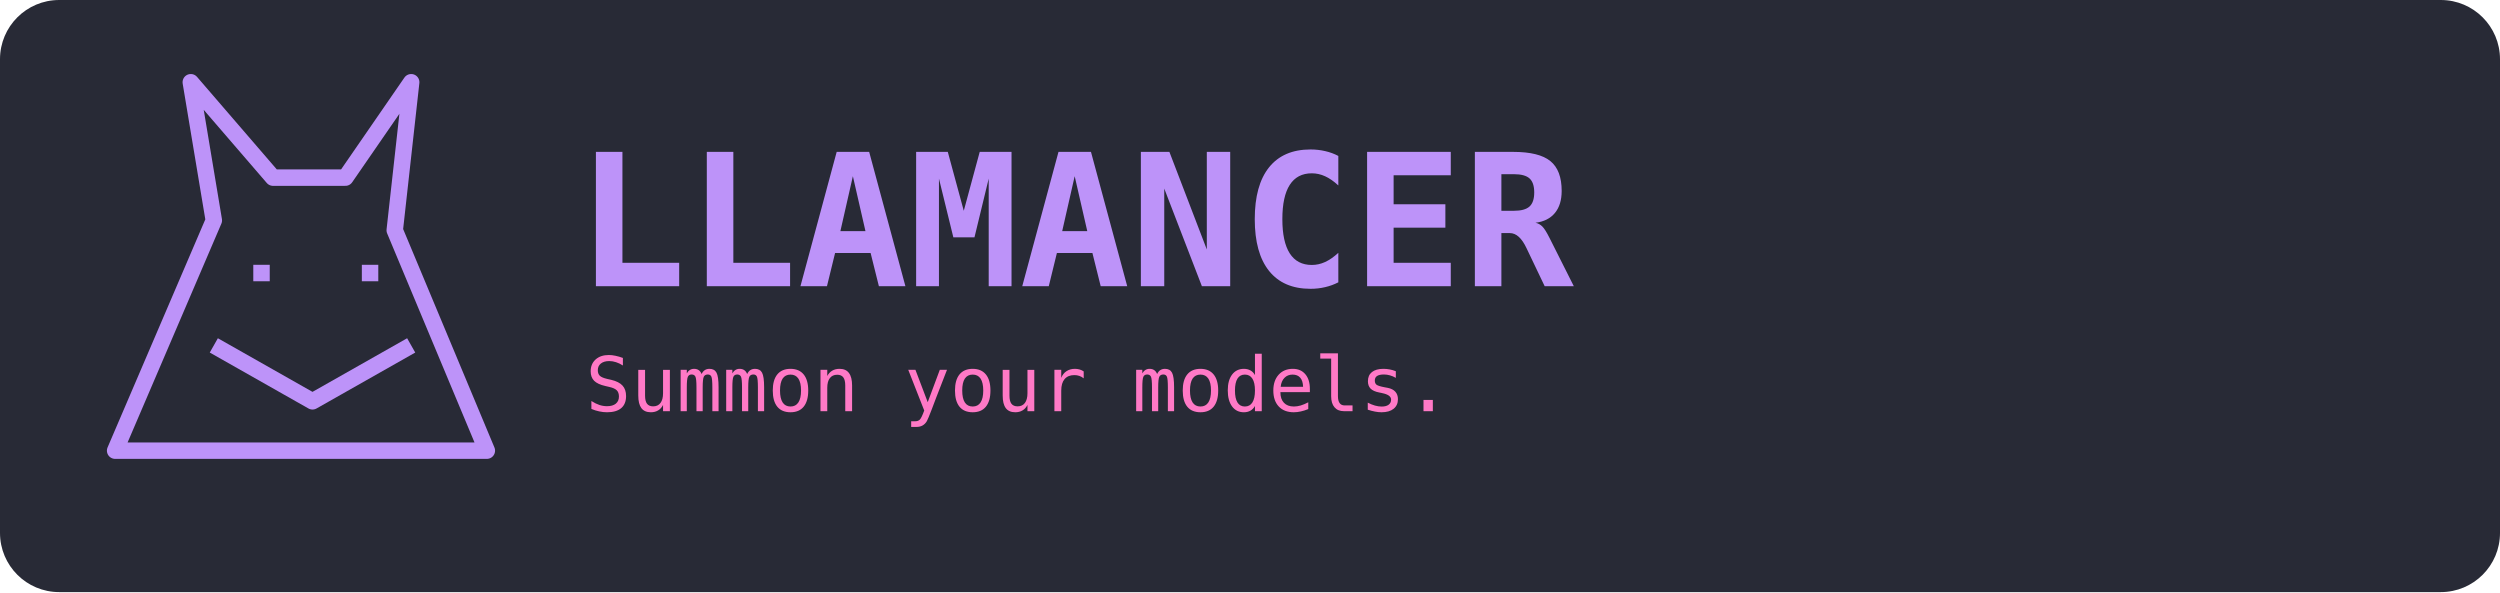
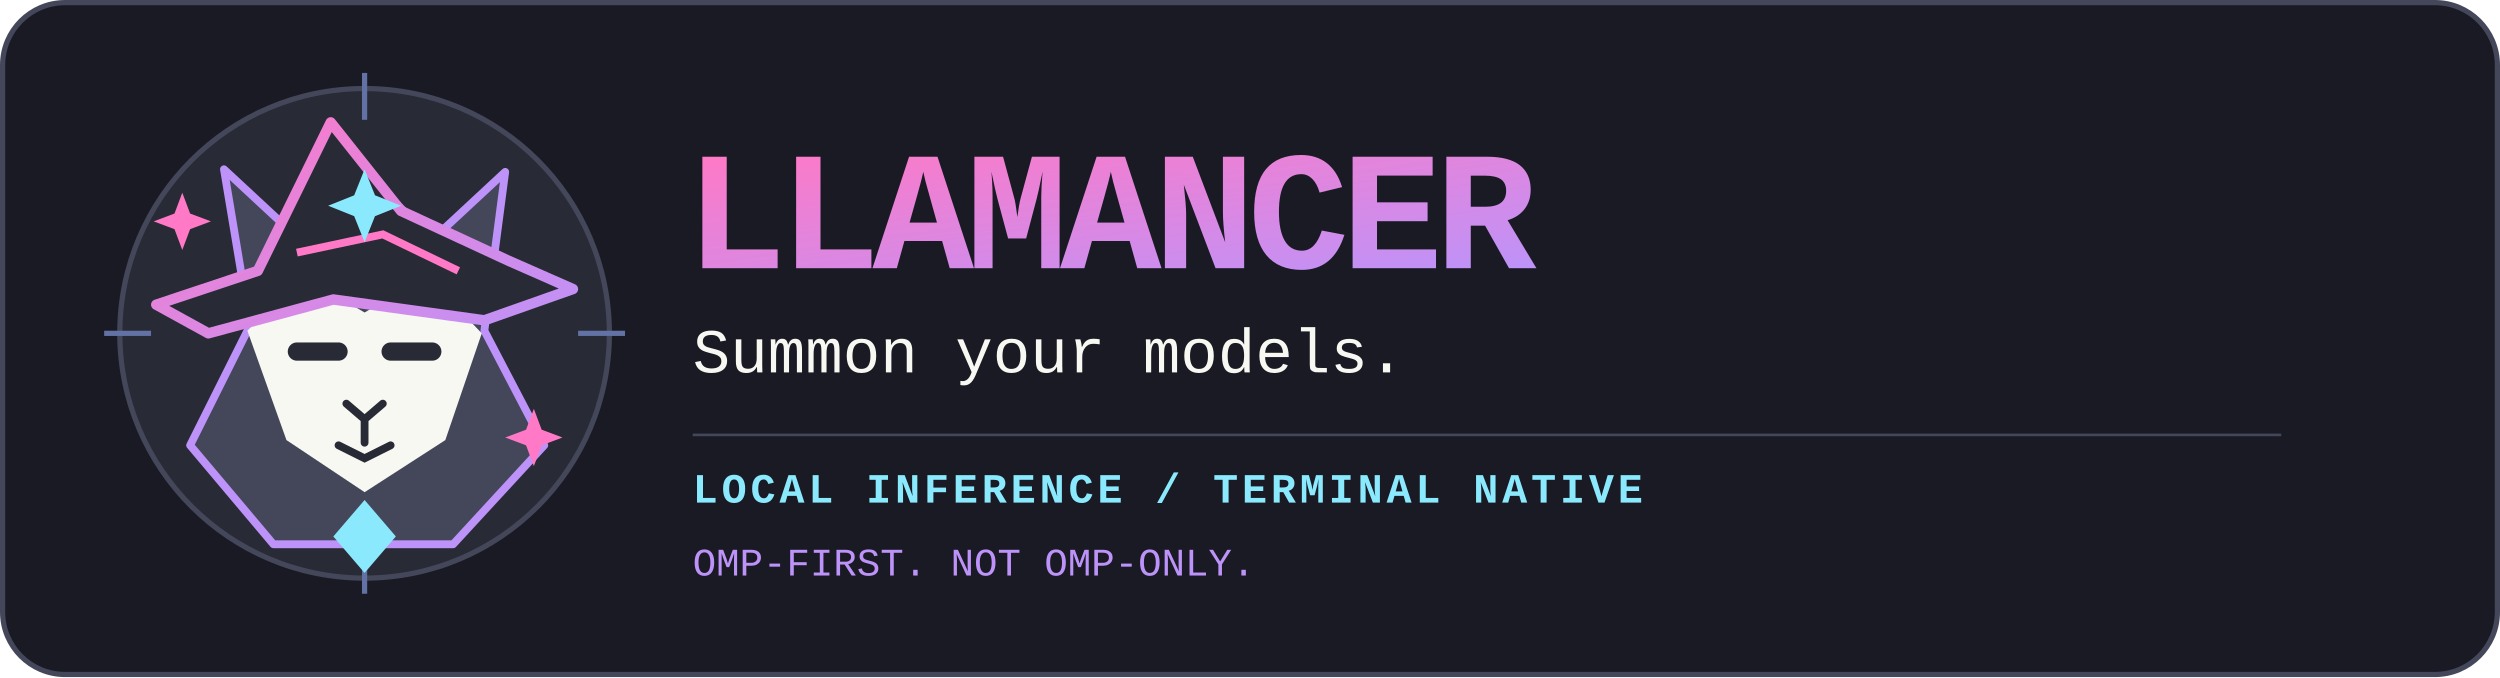
- <svg xmlns="http://www.w3.org/2000/svg" viewBox="0 0 760 180">
-   <rect width="760" height="180" rx="18" fill="#282a36" />
-   <g stroke="#bd93f9" stroke-width="5" stroke-linejoin="round" fill="none">
-     <path d="M35 137 65 67 58 25 83 54 105 54 125 25 120 70 148 137Z" />
-     <path d="M65 105 95 122 125 105M77 83h5m28 0h5" />
+ <svg xmlns="http://www.w3.org/2000/svg" viewBox="0 0 960 260" role="img" aria-labelledby="title desc">
+   <defs>
+     <linearGradient id="magic" x1="0" y1="0" x2="1" y2="1">
+       <stop stop-color="#ff79c6" />
+       <stop offset="1" stop-color="#bd93f9" />
+     </linearGradient>
+   </defs>
+   <rect x="1" y="1" width="958" height="258" rx="24" fill="#191a23" stroke="#44475a" stroke-width="2" />
+   <g transform="translate(28 16)">
+     <circle cx="112" cy="112" r="94" fill="#282a36" stroke="#44475a" stroke-width="2" />
+     <path d="M112 12v18m0 164v18M12 112h18m164 0h18" stroke="#6272a4" stroke-width="2" />
+     <path d="M45 155 68 109 58 49 86 75 107 45 138 76 166 50 158 111 181 155 146 193 77 193Z" fill="#44475a" stroke="#bd93f9" stroke-width="3" stroke-linejoin="round" />
+     <path d="M67 111 88 90 112 104 136 90 157 112 143 153 112 173 82 153Z" fill="#f8f8f2" />
+     <path d="m86 119 16 0m20 0h16" stroke="#282a36" stroke-width="7" stroke-linecap="round" />
+     <path d="m105 139 7 6 7-6m-7 6v9m-10 1 10 5 10-5" fill="none" stroke="#282a36" stroke-width="3" stroke-linecap="round" />
+     <path d="m32 101 39-13 28-57 27 34 41 19 25 11-34 12-58-8-48 13Z" fill="#282a36" stroke="url(#magic)" stroke-width="4" stroke-linejoin="round" />
+     <path d="m86 81 33-7 29 14" fill="none" stroke="#ff79c6" stroke-width="3" />
+     <path d="m112 49 4 10 10 4-10 4-4 10-4-10-10-4 10-4Z" fill="#8be9fd" />
+     <path d="m42 58 3 8 8 3-8 3-3 8-3-8-8-3 8-3Zm135 83 3 8 8 3-8 3-3 8-3-8-8-3 8-3Z" fill="#ff79c6" />
+     <path d="m100 190 12-14 12 14-12 14Z" fill="#8be9fd" />
  </g>
-   <text x="175" y="87" fill="#bd93f9" font-family="monospace" font-size="56" font-weight="bold">LLAMANCER</text>
-   <text x="178" y="125" fill="#ff79c6" font-family="monospace" font-size="23">Summon your models.</text>
+   <g transform="translate(263 0)" font-family="ui-monospace, SFMono-Regular, Consolas, Liberation Mono, monospace">
+     <text x="0" y="103" font-size="65" font-weight="700" letter-spacing="-3" fill="url(#magic)">LLAMANCER</text>
+     <text x="3" y="143" font-size="24" fill="#f8f8f2">Summon your models.</text>
+     <path d="M3 167h610" stroke="#44475a" />
+     <text x="3" y="193" font-size="16" font-weight="600" letter-spacing="1.5" fill="#8be9fd">LOCAL INFERENCE / TERMINAL NATIVE</text>
+     <text x="3" y="221" font-size="15" fill="#bd93f9">OMP-FIRST. NOT OMP-ONLY.</text>
+   </g>
</svg>
